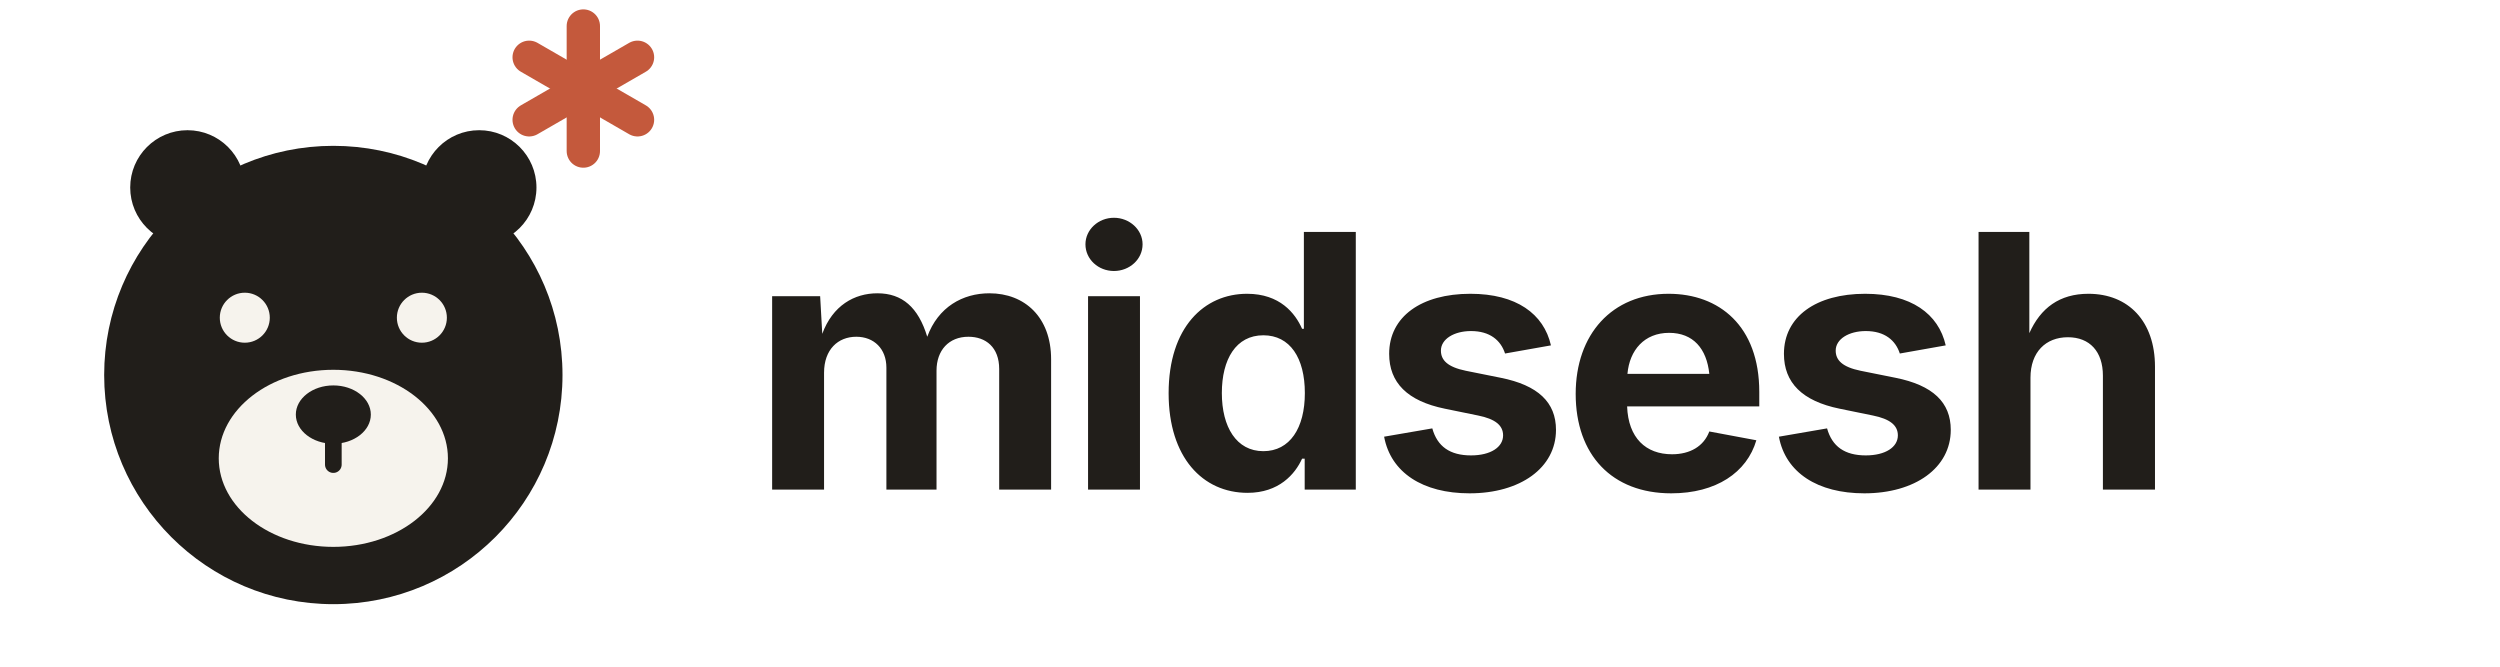
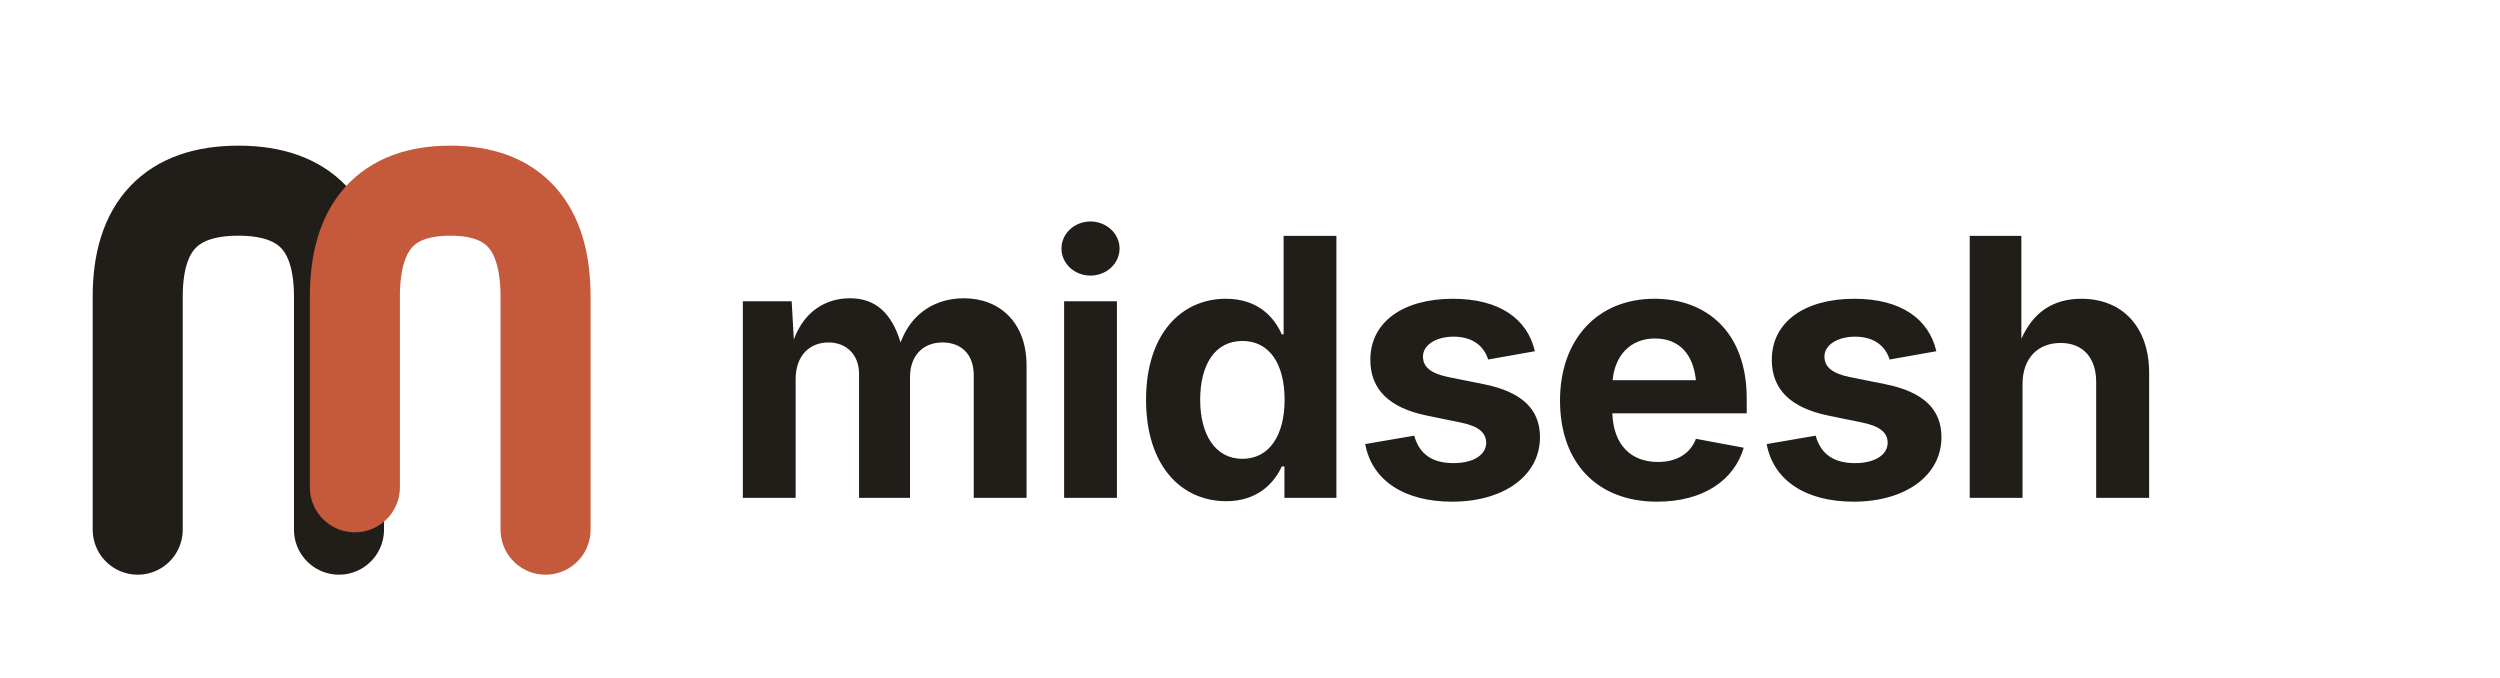
- <svg xmlns="http://www.w3.org/2000/svg" viewBox="0 0 240 64" width="240" height="64">
-   <g>
-     <circle cx="18" cy="18" r="5.5" fill="#211E1A" />
-     <circle cx="46" cy="18" r="5.5" fill="#211E1A" />
-     <circle cx="32" cy="36" r="22" fill="#211E1A" />
-     <ellipse cx="32" cy="44" rx="11" ry="8.5" fill="#F6F3ED" />
-     <ellipse cx="32" cy="39.8" rx="3.6" ry="2.8" fill="#211E1A" />
-     <line x1="32" y1="42.5" x2="32" y2="44.6" stroke="#211E1A" stroke-width="1.6" stroke-linecap="round" />
-     <circle cx="23.5" cy="30.5" r="2.4" fill="#F6F3ED" />
-     <circle cx="40.5" cy="30.5" r="2.4" fill="#F6F3ED" />
-     <g stroke="#C4593C" stroke-width="3.2" stroke-linecap="round">
-       <line x1="56" y1="2.5" x2="56" y2="14.5" />
-       <line x1="50.8" y1="5.5" x2="61.2" y2="11.5" />
-       <line x1="61.2" y1="5.5" x2="50.8" y2="11.5" />
-     </g>
-   </g>
-   <text x="72" y="47" font-family="-apple-system, BlinkMacSystemFont, 'SF Pro Text', 'Helvetica Neue', system-ui, sans-serif" font-size="34" font-weight="700" letter-spacing="-0.7" fill="#211E1A">midsesh</text>
+ <svg xmlns="http://www.w3.org/2000/svg" viewBox="0 0 236 64" width="236" height="64">
+   <path d="M13 50 L13 28 Q13 18 22.5 18 Q32 18 32 28 L32 50" fill="none" stroke="#211E1A" stroke-width="8.5" stroke-linecap="round" />
+   <path d="M33.5 46 L33.5 28 Q33.5 18 42.5 18 Q51.5 18 51.5 28 L51.5 50" fill="none" stroke="#C4593C" stroke-width="8.5" stroke-linecap="round" />
+   <text x="68" y="47" font-family="-apple-system, BlinkMacSystemFont, 'SF Pro Text', 'Helvetica Neue', system-ui, sans-serif" font-size="34" font-weight="700" letter-spacing="-0.7" fill="#211E1A">midsesh</text>
</svg>
